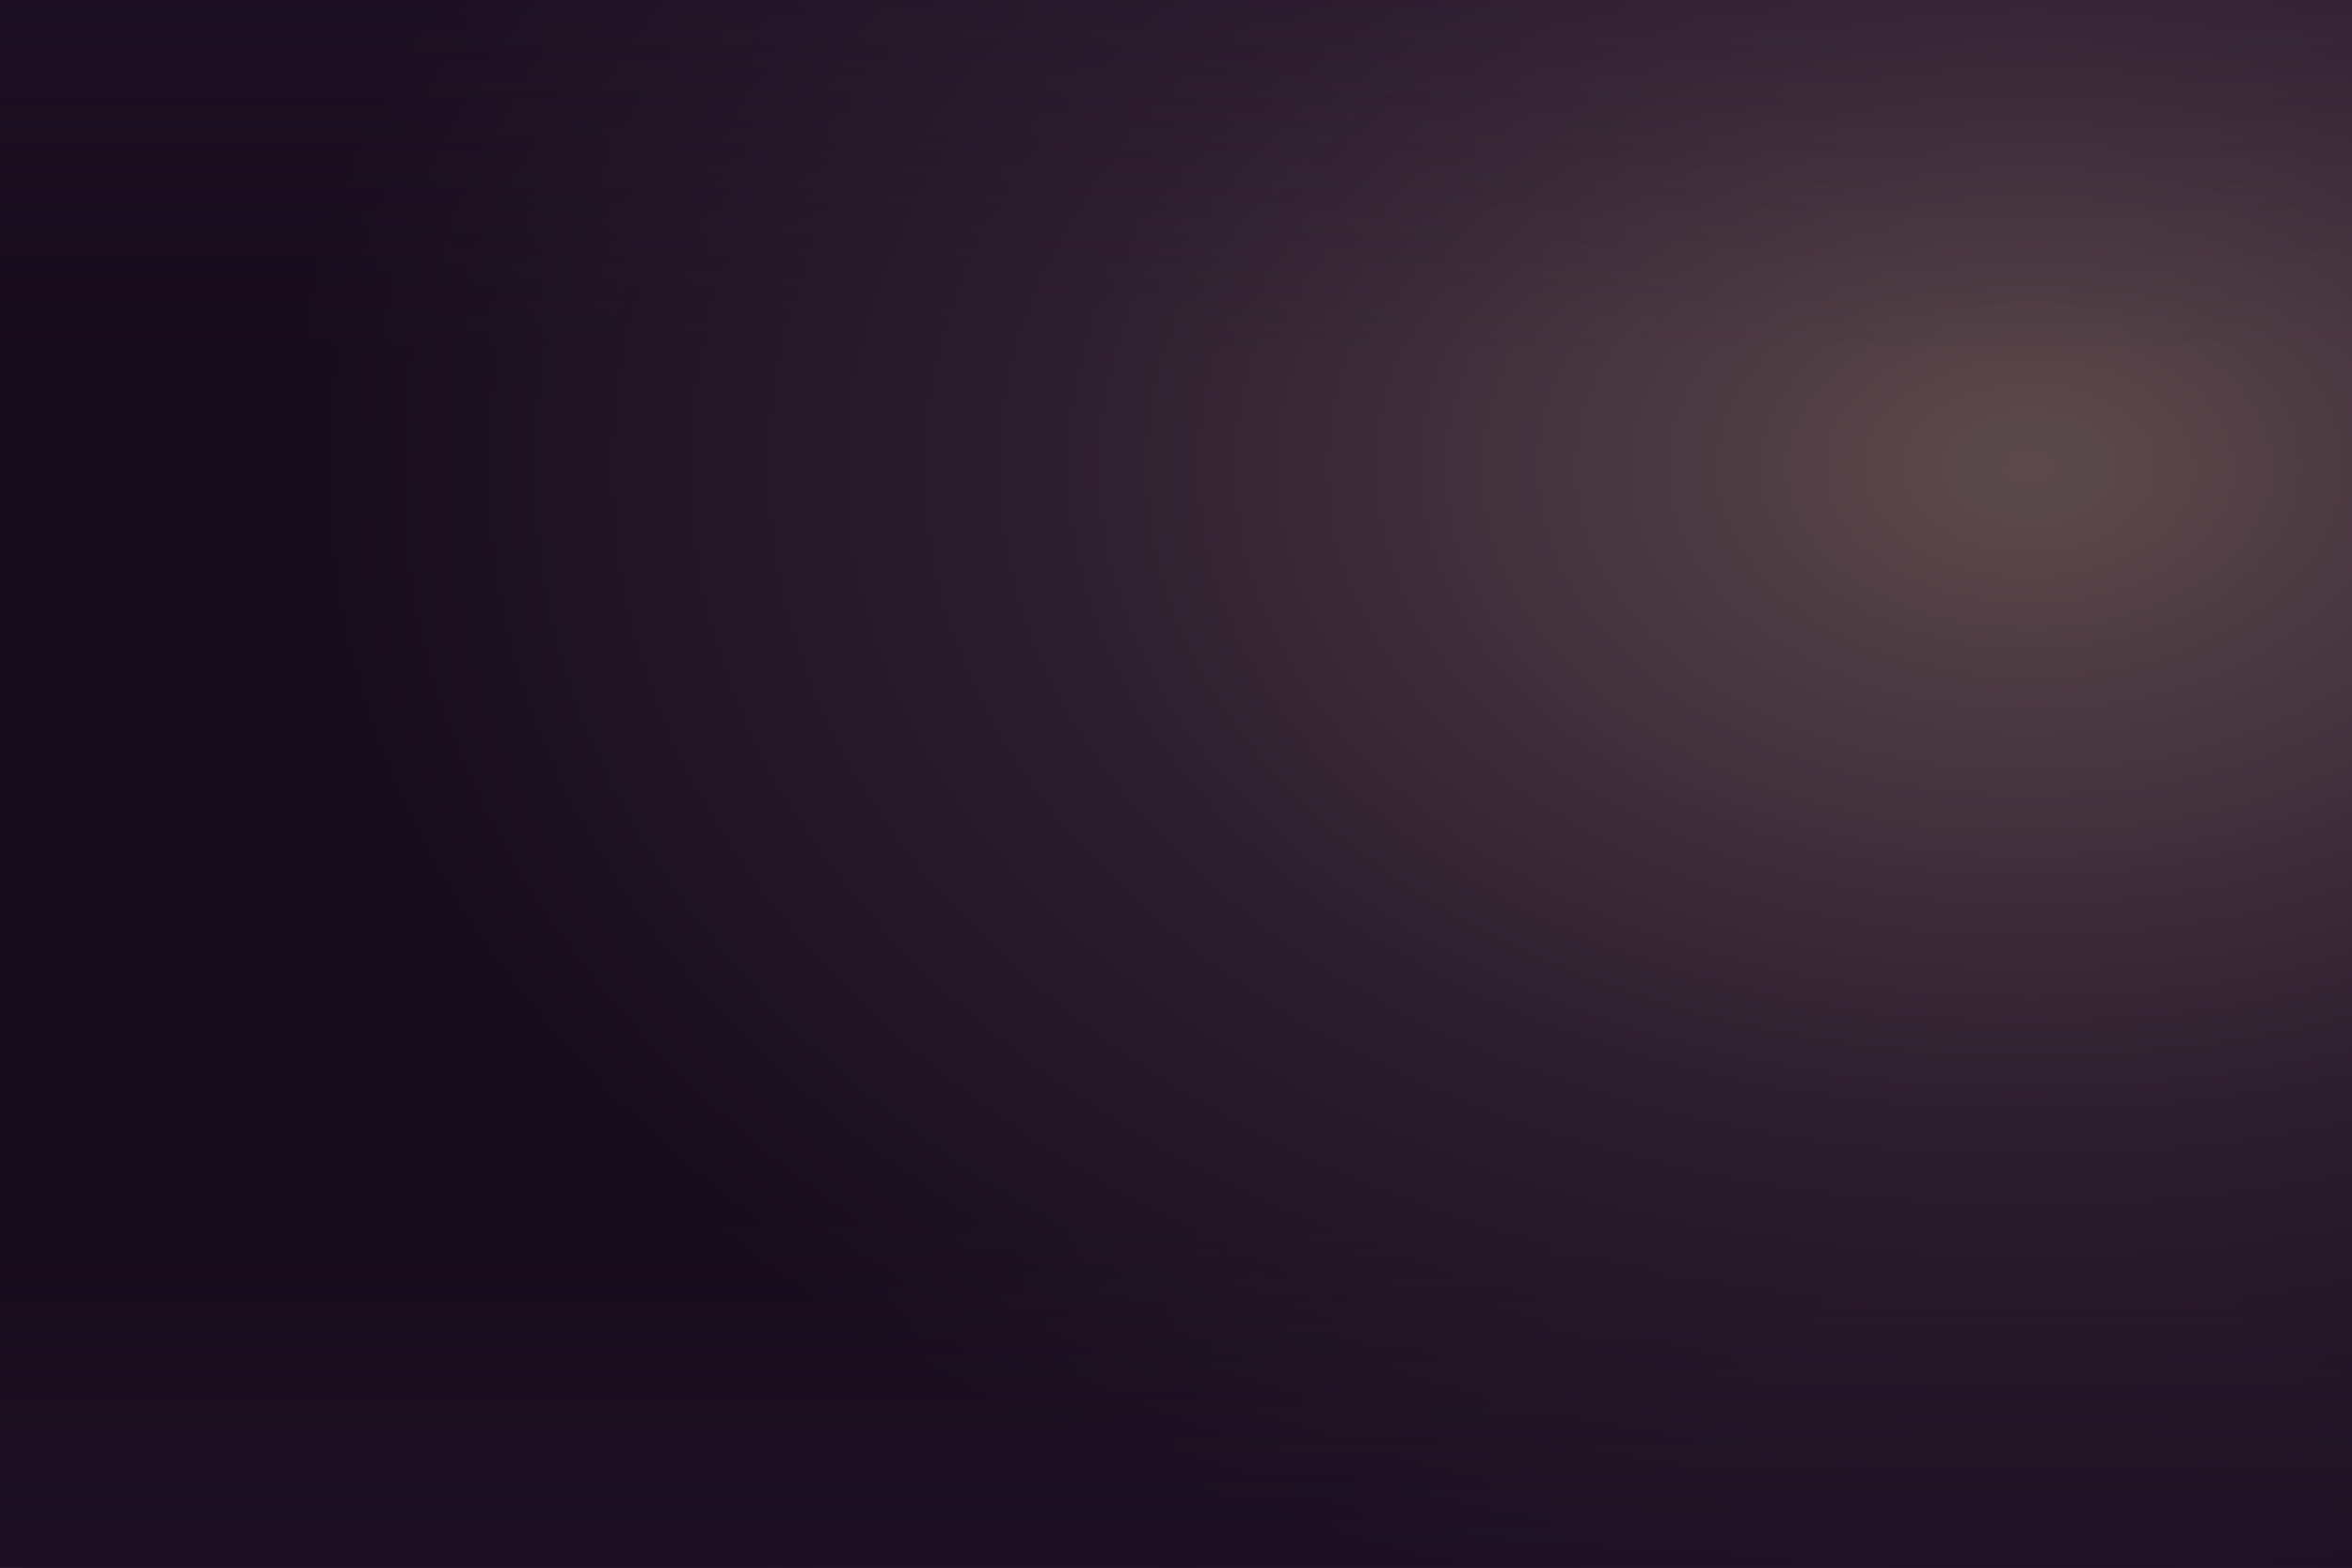
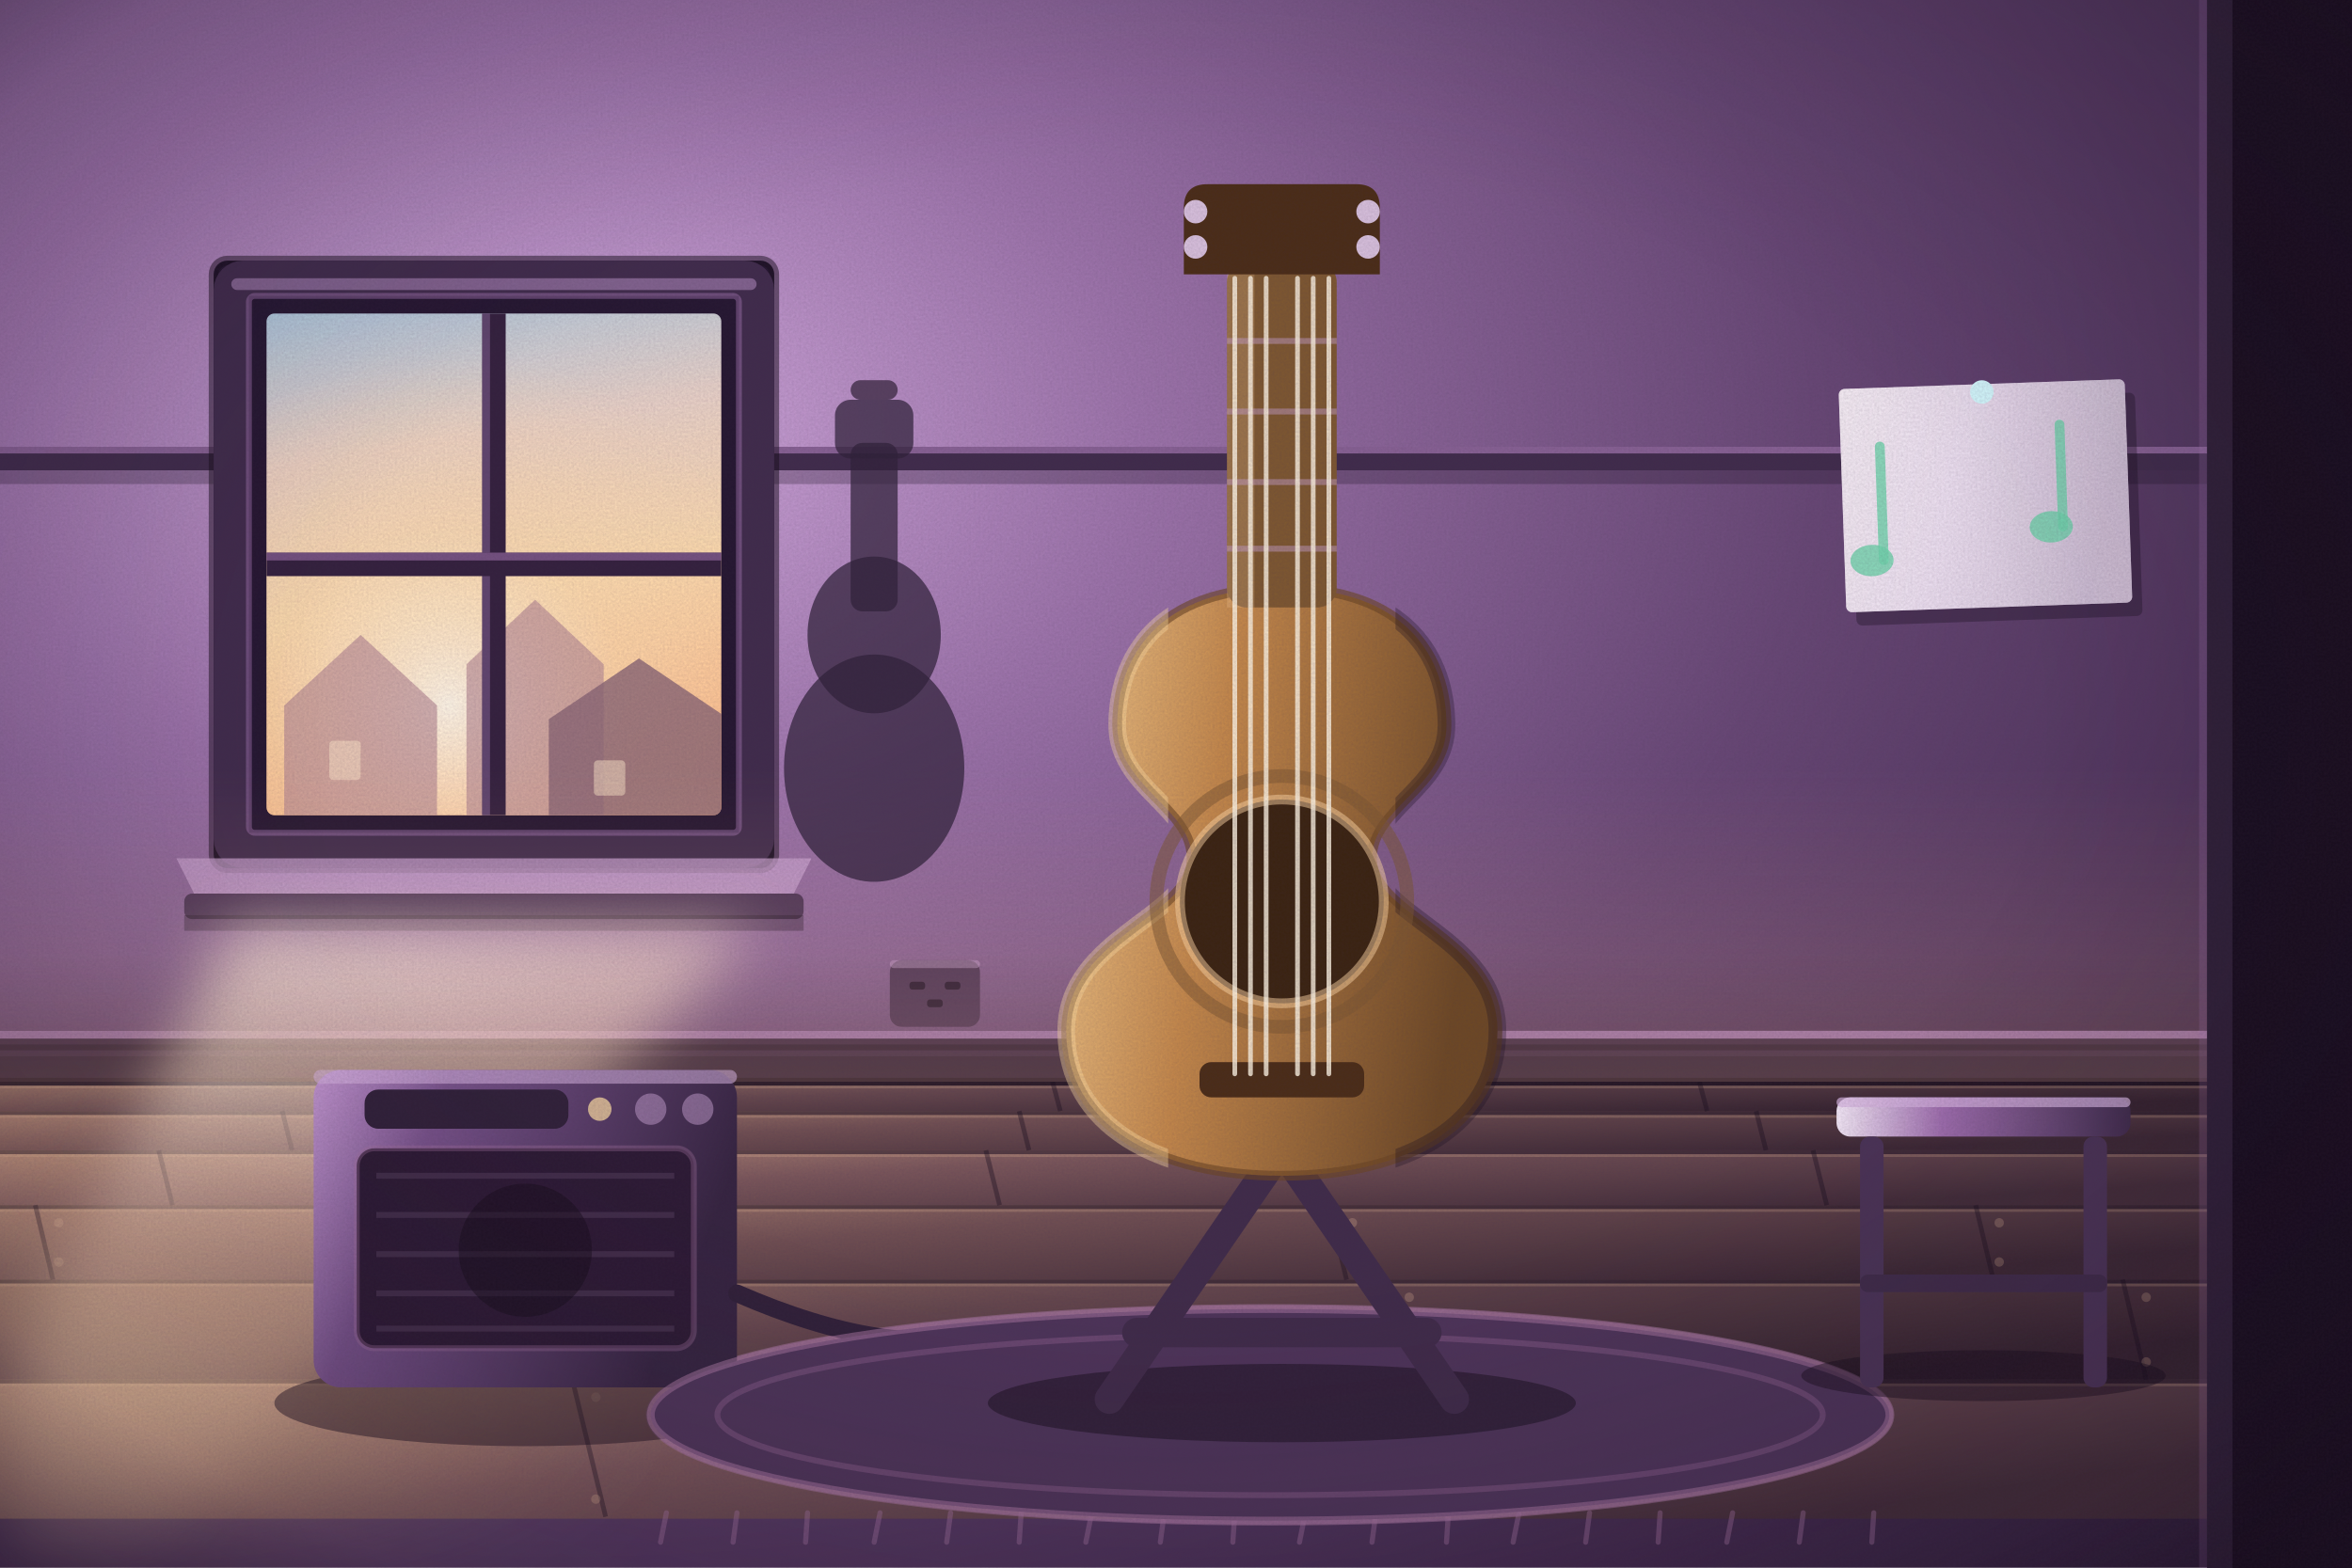
- <svg xmlns="http://www.w3.org/2000/svg" viewBox="0 0 1200 800" role="img" aria-label="A drawing of a classical guitar on a stand, close, against an acoustic panelled wall">
+ <svg xmlns="http://www.w3.org/2000/svg" viewBox="0 0 1200 800" role="img" aria-label="A drawing of an acoustic guitar on a stand in a practice corner, an amp on the floor and late afternoon light through the window">
  <defs>
-     <filter id="far" x="-16%" y="-16%" width="132%" height="132%" color-interpolation-filters="sRGB">
-       <feGaussianBlur stdDeviation="13" />
+     <radialGradient id="room" cx="0.24" cy="0.28" r="1.02">
+       <stop offset="0" stop-color="#d6aee2" />
+       <stop offset="0.24" stop-color="#9d74ab" />
+       <stop offset="0.52" stop-color="#674775" />
+       <stop offset="0.8" stop-color="#432b4f" />
+       <stop offset="1" stop-color="#2a1a34" />
+     </radialGradient>
+     <linearGradient id="wallFoot" x1="0" y1="0" x2="0" y2="1">
+       <stop offset="0" stop-color="#140a19" stop-opacity="0" />
+       <stop offset="1" stop-color="#140a19" stop-opacity="0.24" />
+     </linearGradient>
+     <linearGradient id="bdA" x1="0" y1="0" x2="1" y2="0.4">
+       <stop offset="0" stop-color="#b98d78" />
+       <stop offset="0.45" stop-color="#704f52" />
+       <stop offset="1" stop-color="#3b2733" />
+     </linearGradient>
+     <linearGradient id="bdB" x1="0" y1="0" x2="1" y2="0.4">
+       <stop offset="0" stop-color="#a87f6d" />
+       <stop offset="0.45" stop-color="#65474d" />
+       <stop offset="1" stop-color="#34222e" />
+     </linearGradient>
+     <linearGradient id="bdC" x1="0" y1="0" x2="1" y2="0.4">
+       <stop offset="0" stop-color="#c79a80" />
+       <stop offset="0.45" stop-color="#7a565a" />
+       <stop offset="1" stop-color="#422c38" />
+     </linearGradient>
+     <linearGradient id="sky" x1="0" y1="0" x2="0.15" y2="1">
+       <stop offset="0" stop-color="#a9c6de" />
+       <stop offset="0.3" stop-color="#e8cfc6" />
+       <stop offset="0.62" stop-color="#ffd9a8" />
+       <stop offset="1" stop-color="#ffb07a" />
+     </linearGradient>
+     <radialGradient id="sun" cx="0.5" cy="0.5" r="0.5">
+       <stop offset="0" stop-color="#fff9ec" stop-opacity="0.95" />
+       <stop offset="0.5" stop-color="#ffd9a8" stop-opacity="0.5" />
+       <stop offset="1" stop-color="#ffd9a8" stop-opacity="0" />
+     </radialGradient>
+     <linearGradient id="beam" x1="0.35" y1="0" x2="0.6" y2="1">
+       <stop offset="0" stop-color="#fff5e6" stop-opacity="0.8" />
+       <stop offset="0.5" stop-color="#ffd6bf" stop-opacity="0.3" />
+       <stop offset="1" stop-color="#ffd6bf" stop-opacity="0" />
+     </linearGradient>
+     <radialGradient id="spill" cx="0.5" cy="0.5" r="0.5">
+       <stop offset="0" stop-color="#ffdcae" stop-opacity="0.62" />
+       <stop offset="0.6" stop-color="#ffcfa0" stop-opacity="0.22" />
+       <stop offset="1" stop-color="#ffcfa0" stop-opacity="0" />
+     </radialGradient>
+     <linearGradient id="bounce" x1="0" y1="1" x2="0" y2="0">
+       <stop offset="0" stop-color="#ffbe8e" stop-opacity="0.2" />
+       <stop offset="1" stop-color="#ffbe8e" stop-opacity="0" />
+     </linearGradient>
+     <linearGradient id="lit" x1="0" y1="0" x2="1" y2="0.3">
+       <stop offset="0" stop-color="#c79ad6" />
+       <stop offset="0.3" stop-color="#77528a" />
+       <stop offset="1" stop-color="#34233f" />
+     </linearGradient>
+     <linearGradient id="litTop" x1="0" y1="0" x2="1" y2="0">
+       <stop offset="0" stop-color="#f7ecfa" />
+       <stop offset="0.36" stop-color="#a06fb0" />
+       <stop offset="1" stop-color="#3f2b4c" />
+     </linearGradient>
+     <linearGradient id="wood" x1="0" y1="0" x2="1" y2="0.2">
+       <stop offset="0" stop-color="#f2c98c" />
+       <stop offset="0.4" stop-color="#c4884a" />
+       <stop offset="1" stop-color="#6d4824" />
+     </linearGradient>
+     <linearGradient id="pale" x1="0" y1="0" x2="1" y2="0.2">
+       <stop offset="0" stop-color="#fffdf7" />
+       <stop offset="0.45" stop-color="#eee2f2" />
+       <stop offset="1" stop-color="#ab99b4" />
+     </linearGradient>
+     <radialGradient id="corner" cx="0.5" cy="0.46" r="0.78">
+       <stop offset="0.46" stop-color="#140a19" stop-opacity="0" />
+       <stop offset="0.8" stop-color="#140a19" stop-opacity="0.18" />
+       <stop offset="1" stop-color="#140a19" stop-opacity="0.56" />
+     </radialGradient>
+     <filter id="soft" x="-25%" y="-25%" width="150%" height="150%">
+       <feGaussianBlur stdDeviation="15" />
    </filter>
-     <filter id="near" x="-16%" y="-16%" width="132%" height="132%" color-interpolation-filters="sRGB">
-       <feGaussianBlur stdDeviation="3.4" />
+     <filter id="soft2" x="-30%" y="-30%" width="160%" height="160%">
+       <feGaussianBlur stdDeviation="34" />
    </filter>
-     <filter id="soft" x="-20%" y="-20%" width="140%" height="140%" color-interpolation-filters="sRGB">
-       <feGaussianBlur stdDeviation="9" />
+     <filter id="grain" x="0" y="0" width="100%" height="100%">
+       <feTurbulence type="fractalNoise" baseFrequency="0.82" numOctaves="3" seed="11" result="n" />
+       <feColorMatrix in="n" type="matrix" result="g" values="0 0 0 0 0.06  0 0 0 0 0.03  0 0 0 0 0.08  0.5 0.3 0.2 0 -0.2" />
    </filter>
-     <linearGradient id="wall" x1="0" y1="0" x2="0.2" y2="1">
-       <stop offset="0" stop-color="#3b2746" />
-       <stop offset="0.6" stop-color="#2f1e39" />
-       <stop offset="1" stop-color="#2b1933" />
-     </linearGradient>
-     <linearGradient id="ground" x1="0" y1="0" x2="0" y2="1">
-       <stop offset="0" stop-color="#2a1830" />
-       <stop offset="1" stop-color="#2b1933" />
-     </linearGradient>
-     <linearGradient id="glass" x1="0" y1="0" x2="0.25" y2="1">
-       <stop offset="0" stop-color="#d5fbff" stop-opacity="0.5" />
-       <stop offset="1" stop-color="#ff98ae" stop-opacity="0.16" />
-     </linearGradient>
-     <linearGradient id="shaft" x1="0.9" y1="0" x2="0.4" y2="1">
-       <stop offset="0" stop-color="#ffe9cf" stop-opacity="0.2" />
-       <stop offset="0.55" stop-color="#ffdcc0" stop-opacity="0.05" />
-       <stop offset="1" stop-color="#ffdcc0" stop-opacity="0" />
-     </linearGradient>
-     <radialGradient id="bloom" cx="0.5" cy="0.5" r="0.5">
-       <stop offset="0" stop-color="#fff0dc" stop-opacity="0.26" />
-       <stop offset="0.55" stop-color="#ffd6bf" stop-opacity="0.09" />
-       <stop offset="1" stop-color="#ffd6bf" stop-opacity="0" />
-     </radialGradient>
-     <radialGradient id="warm" cx="0.86" cy="0.3" r="0.74">
-       <stop offset="0" stop-color="#ffdcb8" stop-opacity="0.3" />
-       <stop offset="0.55" stop-color="#ffc8d4" stop-opacity="0.1" />
-       <stop offset="1" stop-color="#ffc8d4" stop-opacity="0" />
-     </radialGradient>
-     <radialGradient id="focusglow" cx="0.5" cy="0.5" r="0.5">
-       <stop offset="0" stop-color="#ffd9c4" stop-opacity="0.5" />
-       <stop offset="1" stop-color="#ffd9c4" stop-opacity="0" />
-     </radialGradient>
-     <linearGradient id="settletop" x1="0" y1="0" x2="0" y2="1">
-       <stop offset="0" stop-color="#2b1933" stop-opacity="0.3" />
-       <stop offset="1" stop-color="#2b1933" stop-opacity="0" />
-     </linearGradient>
-     <linearGradient id="settlebottom" x1="0" y1="0" x2="0" y2="1">
-       <stop offset="0" stop-color="#2b1933" stop-opacity="0" />
-       <stop offset="1" stop-color="#2b1933" stop-opacity="0.34" />
-     </linearGradient>
+     <clipPath id="gtrLit">
+       <rect x="556" y="0" width="128" height="800" />
+     </clipPath>
+     <clipPath id="gtrDark">
+       <rect x="800" y="0" width="120" height="800" />
+     </clipPath>
  </defs>
  <style>
-     /* The same clock the three big rooms run, so a slice and a band read as
-        one building. */
-     .night { animation: night 9s ease-in-out infinite alternate; }
-     .warm { animation: warm 9s ease-in-out infinite alternate; }
-     .sun { animation: sun 9s ease-in-out infinite alternate; }
-     .beam { filter: blur(15px); animation: sun 9s ease-in-out infinite alternate, drift 31s ease-in-out infinite alternate; }
-     .bloom { filter: blur(11px); }
-     /* One object comes into focus, on the 6s beat the front desk bell set. */
-     .subject { filter: blur(3.4px); animation: subjectfocus 6s ease-in-out infinite; }
-     .subject-body { transform-box: fill-box; transform-origin: 50% 100%; animation: breathe 6s ease-in-out infinite; }
-     .subject-glow { transform-box: fill-box; transform-origin: center; opacity: 0; animation: subjectglow 6s ease-in-out infinite; }
-     @keyframes night { from { opacity: 0.5; } to { opacity: 0.04; } }
-     @keyframes warm { from { opacity: 0; } to { opacity: 0.7; } }
-     @keyframes sun { from { opacity: 0.14; } to { opacity: 0.74; } }
-     @keyframes drift { from { transform: translateX(-16px); } to { transform: translateX(20px); } }
-     @keyframes subjectfocus {
-       0%, 44% { filter: blur(3.4px); } 56%, 76% { filter: blur(0px); } 92%, 100% { filter: blur(3.4px); }
-     }
-     @keyframes subjectglow {
-       0%, 46% { opacity: 0; transform: scale(0.76); } 58% { opacity: 1; transform: scale(1.1); }
-       84%, 100% { opacity: 0; transform: scale(0.76); }
-     }
-     @keyframes lift {
-       0%, 48% { transform: translateY(0) scale(1); } 60% { transform: translateY(-10px) scale(1.02); }
-       76% { transform: translateY(-4px) scale(1.008); } 90%, 100% { transform: translateY(0) scale(1); }
-     }
-     @keyframes sway {
-       0%, 48% { transform: rotate(0deg); } 60% { transform: rotate(-2.2deg); }
-       74% { transform: rotate(1.4deg); } 88%, 100% { transform: rotate(0deg); }
-     }
-     @keyframes crash {
-       0%, 46% { transform: translateY(0); } 56% { transform: translateY(16px); }
-       64% { transform: translateY(9px); } 72% { transform: translateY(14px); }
-       86%, 100% { transform: translateY(0); }
-     }
-     @keyframes breathe {
-       0%, 48% { transform: scale(1); } 60% { transform: scale(1.035); }
-       78% { transform: scale(1.012); } 92%, 100% { transform: scale(1); }
-     }
+     /* ------------------------------------------------------------------ *
+      * THE ROOM BREATHES. Owner, 25 September: ten times the animation.
+      * The rule every one of these obeys: position lives on an OUTER group,
+      * motion on an INNER one, because a CSS transform REPLACES the transform
+      * attribute rather than composing with it. Transform and opacity only,
+      * so the whole thing composites on the GPU and costs a town page nothing.
+      * ------------------------------------------------------------------ */
+ 
+     /* the light. A cloud crosses the sun once every half minute and the whole
+        room goes quiet with it, which is the single biggest thing in here. */
+     .cloud { animation: cloud 34s ease-in-out infinite; }
+     .glow { animation: glow 9s ease-in-out infinite alternate; }
+     .beamdrift { animation: beamdrift 29s ease-in-out infinite alternate; transform-box: fill-box; }
+     .shimmer { animation: shimmer 13s ease-in-out infinite alternate; }
+     .warmth { animation: warmth 34s ease-in-out infinite; }
+ 
+     /* dust. Twelve specks, each on its own clock, drifting as well as falling. */
+     .mote { transform-box: fill-box; opacity: 0; animation: mote 16s linear infinite; }
+     .mote-2 { animation-delay: -1.3s }  .mote-3 { animation-delay: -2.6s }
+     .mote-4 { animation-delay: -4s }    .mote-5 { animation-delay: -5.3s }
+     .mote-6 { animation-delay: -6.6s }  .mote-7 { animation-delay: -8s }
+     .mote-8 { animation-delay: -9.3s }  .mote-9 { animation-delay: -10.6s }
+     .mote-10 { animation-delay: -12s }  .mote-11 { animation-delay: -13.3s }
+     .mote-12 { animation-delay: -14.6s }
+     .drift { transform-box: fill-box; animation: drift 21s ease-in-out infinite alternate; }
+ 
+     /* green things, on two different clocks so they are not a chorus line */
+     .leaf { transform-box: fill-box; transform-origin: 50% 100%; animation: sway 7s ease-in-out infinite alternate; }
+     .leaf-2 { animation-delay: -2.4s } .leaf-3 { animation-delay: -4.8s }
+     .frond { transform-box: fill-box; transform-origin: 50% 100%; animation: draught 13s ease-in-out infinite alternate; }
+     .frond-2 { animation-delay: -2.1s; animation-duration: 15s }
+     .frond-3 { animation-delay: -4.2s; animation-duration: 17s }
+     .frond-4 { animation-delay: -6.3s; animation-duration: 14s }
+     .frond-5 { animation-delay: -8.4s; animation-duration: 16s }
+     .frond-6 { animation-delay: -10.5s; animation-duration: 18s }
+ 
+     /* notes, on a curve now rather than straight up, and on a 12s phrase */
+     .note { transform-box: fill-box; transform-origin: 50% 100%; opacity: 0; animation: note 12s ease-out infinite; }
+     .note-2 { animation-delay: 1.2s }  .note-3 { animation-delay: 2.6s }
+     .note-4 { animation-delay: 4.1s }  .note-5 { animation-delay: 5.4s }
+     .note-6 { animation-delay: 6.8s }  .note-7 { animation-delay: 8.2s }
+     .note-8 { animation-delay: 9.6s }
+ 
+     /* strings: the string itself wobbles, and a ghost behind it widens on the
+        attack, which is how a vibrating string reads without motion blur */
+     .string { transform-box: fill-box; transform-origin: 50% 50%; animation: strum 6s ease-out infinite; }
+     .string-2 { animation-delay: 0.06s } .string-3 { animation-delay: 0.12s }
+     .string-4 { animation-delay: 0.18s } .string-5 { animation-delay: 0.24s }
+     .string-6 { animation-delay: 0.3s }
+     .ghost { opacity: 0; animation: ghost 6s ease-out infinite; }
+     .ghost-2 { animation-delay: 0.06s } .ghost-3 { animation-delay: 0.12s }
+     .ghost-4 { animation-delay: 0.18s } .ghost-5 { animation-delay: 0.24s }
+     .ghost-6 { animation-delay: 0.3s }
+     .body { transform-box: fill-box; transform-origin: 50% 50%; animation: resonate 6s ease-out infinite; }
+ 
+     /* steam off a mug, bunting in a draught, birds a long way off */
+     .steam { animation: steam 5s ease-in-out infinite; transform-box: fill-box; transform-origin: 50% 100%; }
+     .steam-2 { animation-delay: 1.7s } .steam-3 { animation-delay: 3.3s }
+     .bunt { transform-box: fill-box; transform-origin: 50% 0%; animation: flutter 4s ease-in-out infinite alternate; }
+     .bunt-2 { animation-delay: -0.35s } .bunt-3 { animation-delay: -0.7s }
+     .bunt-4 { animation-delay: -1.05s } .bunt-5 { animation-delay: -1.4s }
+     .bunt-6 { animation-delay: -1.75s } .bunt-7 { animation-delay: -2.1s }
+     .bunt-8 { animation-delay: -2.45s } .bunt-9 { animation-delay: -2.8s }
+     .bunt-10 { animation-delay: -3.15s }
+     .bird { transform-box: fill-box; opacity: 0; animation: fly 23s ease-in-out infinite; }
+     .bird-2 { animation-delay: 2.6s } .bird-3 { animation-delay: 11s }
+ 
+     /* a clock that actually keeps time, one step a second */
+     .tick { transform-box: fill-box; transform-origin: 50% 100%; animation: tick 60s steps(60, end) infinite; }
+     /* paper lifting in the draught, a curtain edge, a page corner */
+     .page { transform-box: fill-box; transform-origin: 0% 100%; animation: lift 8s ease-in-out infinite alternate; }
+     /* a ring of sound leaving whatever is making it */
+     .ring { transform-box: fill-box; transform-origin: 50% 50%; opacity: 0; animation: ring 6s ease-out infinite; }
+     .ring-2 { animation-delay: 2s } .ring-3 { animation-delay: 4s }
+     /* a cymbal rocks on its stand long after it was hit; a drum head gives
+        under the stick and comes back */
+     .swing { transform-box: fill-box; transform-origin: 50% 40%; animation: swing 6s ease-out infinite; }
+     .swing-2 { animation-delay: 0.22s }
+     .head { transform-box: fill-box; transform-origin: 50% 50%; animation: head 6s ease-out infinite; }
+     .head-2 { animation-delay: 0.3s } .head-3 { animation-delay: 1.5s }
+     /* the keyboard plays a phrase rather than twitching at random */
+     .key { transform-box: fill-box; transform-origin: 50% 0%; animation: keypress 12s ease-in-out infinite; }
+ 
+     @keyframes cloud {
+       0%, 34% { opacity: 1; }
+       46%, 58% { opacity: 0.38; }
+       72%, 100% { opacity: 1; }
+     }
+     @keyframes warmth {
+       0%, 34% { opacity: 0; }
+       46%, 58% { opacity: 0.22; }
+       72%, 100% { opacity: 0; }
+     }
+     @keyframes glow { from { opacity: 0.7; } to { opacity: 1; } }
+     @keyframes shimmer { from { opacity: 0.5; transform: scale(0.94); } to { opacity: 1; transform: scale(1.06); } }
+     @keyframes beamdrift { from { transform: translateX(-18px) skewX(-0.7deg); }
+                             to { transform: translateX(20px) skewX(0.8deg); } }
+     @keyframes note {
+       0% { opacity: 0; transform: translate(0,0) scale(0.6) rotate(0deg); }
+       6% { opacity: 0.95; }
+       40% { transform: translate(-44px,-120px) scale(1.05) rotate(-9deg); }
+       70% { opacity: 0.6; }
+       100% { opacity: 0; transform: translate(130px,-300px) scale(1.3) rotate(16deg); }
+     }
+     @keyframes mote {
+       0% { opacity: 0; transform: translate(0,0); }
+       12% { opacity: 0.6; }
+       50% { transform: translate(-26px, 120px); }
+       88% { opacity: 0.34; }
+       100% { opacity: 0; transform: translate(52px, 260px); }
+     }
+     @keyframes drift { from { transform: translate(-9px, 4px); } to { transform: translate(11px, -5px); } }
+     @keyframes sway { from { transform: rotate(-3deg) scaleY(0.99); } to { transform: rotate(3.2deg) scaleY(1.01); } }
+     @keyframes draught { from { transform: rotate(-2.6deg) translateY(2px); }
+                           to { transform: rotate(2.8deg) translateY(-3px); } }
+     @keyframes flutter { from { transform: rotate(-6deg); } to { transform: rotate(6.5deg); } }
+     @keyframes fly {
+       0%, 3% { opacity: 0; transform: translate(0,0); }
+       7% { opacity: 0.6; } 26% { opacity: 0.6; }
+       34%, 100% { opacity: 0; transform: translate(96px,-34px); }
+     }
+     @keyframes tick { from { transform: rotate(0deg); } to { transform: rotate(360deg); } }
+     @keyframes strum {
+       0%, 7% { transform: translateX(0); }
+       0.8% { transform: translateX(-3.2px); } 1.8% { transform: translateX(2.6px); }
+       2.8% { transform: translateX(-1.8px); } 4% { transform: translateX(1.1px); }
+       5.4% { transform: translateX(-0.5px); }
+       100% { transform: translateX(0); }
+     }
+     @keyframes ghost {
+       0% { opacity: 0; }
+       1% { opacity: 0.42; }
+       5% { opacity: 0.22; }
+       12%, 100% { opacity: 0; }
+     }
+     @keyframes resonate {
+       0%, 8% { transform: scale(1); }
+       1.5% { transform: scale(1.012); }
+       3.5% { transform: scale(0.995); }
+       6% { transform: scale(1.004); }
+       100% { transform: scale(1); }
+     }
+     @keyframes steam {
+       0% { opacity: 0; transform: translateY(0) scale(0.6) skewX(0deg); }
+       30% { opacity: 0.55; }
+       60% { transform: translateY(-22px) scale(1.05) skewX(7deg); }
+       100% { opacity: 0; transform: translateY(-44px) scale(1.5) skewX(-5deg); }
+     }
+     @keyframes lift { from { transform: skewX(0deg) translateY(0); }
+                        to { transform: skewX(-6deg) translateY(-3px); } }
+     @keyframes swing {
+       0%, 9% { transform: rotate(0deg); }
+       1% { transform: rotate(-3.4deg) translateY(-2px); }
+       3% { transform: rotate(2.4deg); }
+       5% { transform: rotate(-1.4deg); }
+       7% { transform: rotate(0.7deg); }
+       100% { transform: rotate(0deg); }
+     }
+     @keyframes head {
+       0%, 7% { transform: scale(1); }
+       1% { transform: scale(0.985); }
+       3% { transform: scale(1.008); }
+       5% { transform: scale(0.997); }
+       100% { transform: scale(1); }
+     }
+     @keyframes keypress {
+       0%, 4%, 100% { transform: translateY(0); }
+       1.6% { transform: translateY(4px); }
+     }
+     @keyframes ring {
+       0% { opacity: 0.5; transform: scale(0.25); }
+       70% { opacity: 0.12; }
+       100% { opacity: 0; transform: scale(2.6); }
+     }
+ 
    /* An image cannot be told by the page that embeds it, so the guard lives
-        in here, and every scene settles lit rather than dark. */
+        in here. Every scene settles lit, still, and with nothing missing. */
    @media (prefers-reduced-motion: reduce) {
-       .night, .warm, .sun, .beam, .subject, .subject-body, .subject-glow { animation: none; }
-       .night { opacity: 0.08; } .warm { opacity: 0.6; } .sun { opacity: 0.66; }
-       .subject-glow { opacity: 0; }
+       .cloud, .glow, .beamdrift, .shimmer, .warmth, .mote, .drift, .leaf, .frond,
+       .note, .string, .ghost, .body, .steam, .bunt, .bird, .tick, .page, .ring,
+       .swing, .head, .key {
+         animation: none;
+       }
+       .glow { opacity: 0.94; } .shimmer { opacity: 0.8; } .cloud { opacity: 1; }
+       .note, .mote, .steam, .bird, .ring, .ghost, .warmth { opacity: 0; }
    }
  </style>
-   <rect width="1200" height="800" fill="url(#wall)" />
-   <rect y="700" width="1200" height="100" fill="url(#ground)" />
-   <g filter="url(#far)">
-     <rect width="1200" height="800" fill="url(#wall)" />
-     <rect y="700" width="1200" height="100" fill="url(#ground)" />
-     <g fill="#241429" fill-opacity="0.5" stroke="#664c70" stroke-opacity="0.42" stroke-width="6">
-       <rect x="60" y="80" width="230" height="560" rx="10" />
-       <rect x="330" y="120" width="230" height="520" rx="10" />
-       <rect x="880" y="100" width="230" height="540" rx="10" />
-     </g>
-     <path d="M0 700H1200" stroke="#664c70" stroke-opacity="0.38" stroke-width="5" />
-   </g>
-   <ellipse class="sun bloom" cx="1080" cy="300" rx="380" ry="420" fill="url(#bloom)" />
-   <g filter="url(#near)">
-     <ellipse cx="600" cy="770" rx="400" ry="30" fill="#160c1b" fill-opacity="0.46" />
-     <path d="M540 762 L600 560 L660 762" fill="none" stroke="#3a2744" stroke-width="22" stroke-linecap="round" />
-     <path d="M470 766 H730" stroke="#3a2744" stroke-width="20" stroke-linecap="round" />
-   </g>
-   <g class="subject">
-     <ellipse class="subject-glow" cx="600" cy="420" rx="380" ry="330" fill="url(#focusglow)" />
-     <g class="subject-body">
-       <path d="M600 90 v230" stroke="#5d3f2c" stroke-width="54" stroke-linecap="round" />
-       <rect x="558" y="40" width="84" height="90" rx="14" fill="#4a3123" />
-       <g fill="#d8c1dd" fill-opacity="0.6">
-         <circle cx="548" cy="66" r="11" />
-         <circle cx="548" cy="104" r="11" />
-         <circle cx="652" cy="66" r="11" />
-         <circle cx="652" cy="104" r="11" />
-       </g>
-       <path d="M600 300a168 150 0 0 1 168 150 168 150 0 0 1-168 150 168 150 0 0 1-168-150 168 150 0 0 1 168-150z" fill="#b07f46" />
-       <path d="M600 262a128 118 0 0 1 128 118 128 118 0 0 1-128 118 128 118 0 0 1-128-118 128 118 0 0 1 128-118z" fill="#c8964f" />
-       <circle cx="600" cy="392" r="66" fill="#2b1933" fill-opacity="0.85" />
-       <circle cx="600" cy="392" r="78" fill="none" stroke="#8a6096" stroke-opacity="0.5" stroke-width="5" />
-       <rect x="546" y="520" width="108" height="30" rx="7" fill="#3a2418" />
-       <g stroke="#f4eaf6" stroke-opacity="0.66" stroke-width="3.4">
-         <path d="M570 120 L562 534M584 118 L578 534M594 116 L592 534M606 116 L608 534M616 118 L622 534M630 120 L638 534" />
-       </g>
-     </g>
-   </g>
-   <rect class="night" width="1200" height="800" fill="#170c1c" />
-   <rect class="warm" width="1200" height="800" fill="url(#warm)" />
-   <rect width="1200" height="180" fill="url(#settletop)" />
-   <rect y="620" width="1200" height="180" fill="url(#settlebottom)" />
+   <rect width="1200" height="800" fill="url(#room)" />
+   <g>
+     <rect y="228" width="1200" height="12" fill="#3f2b4b" />
+     <rect y="228" width="1200" height="3.4" fill="#a97ab6" fill-opacity="0.68" />
+     <rect y="240" width="1200" height="7" fill="#160c1b" fill-opacity="0.26" />
+   </g>
+   <g>
+     <rect y="552" width="1200" height="16" fill="url(#bdB)" />
+     <rect y="552" width="1200" height="2" fill="#160c1b" fill-opacity="0.45" />
+     <rect y="554" width="1200" height="1.4" fill="#ffd2a8" fill-opacity="0.2" />
+     <rect y="567" width="1200" height="21" fill="url(#bdA)" />
+     <rect y="567" width="1200" height="2" fill="#160c1b" fill-opacity="0.45" />
+     <rect y="569" width="1200" height="1.4" fill="#ffd2a8" fill-opacity="0.2" />
+     <rect y="587" width="1200" height="29" fill="url(#bdC)" />
+     <rect y="587" width="1200" height="2" fill="#160c1b" fill-opacity="0.45" />
+     <rect y="589" width="1200" height="1.4" fill="#ffd2a8" fill-opacity="0.2" />
+     <rect y="615" width="1200" height="39" fill="url(#bdA)" />
+     <rect y="615" width="1200" height="2" fill="#160c1b" fill-opacity="0.45" />
+     <rect y="617" width="1200" height="1.4" fill="#ffd2a8" fill-opacity="0.2" />
+     <rect y="653" width="1200" height="52" fill="url(#bdB)" />
+     <rect y="653" width="1200" height="2" fill="#160c1b" fill-opacity="0.45" />
+     <rect y="655" width="1200" height="1.4" fill="#ffd2a8" fill-opacity="0.2" />
+     <rect y="704" width="1200" height="71" fill="url(#bdC)" />
+     <rect y="704" width="1200" height="2" fill="#160c1b" fill-opacity="0.45" />
+     <rect y="706" width="1200" height="1.4" fill="#ffd2a8" fill-opacity="0.2" />
+     <g stroke="#160c1b" stroke-opacity="0.38" stroke-width="2.4">
+       <path d="M207 552 211 567" />
+       <path d="M537 552 541 567" />
+       <path d="M867 552 871 567" />
+       <path d="M1197 552 1201 567" />
+       <path d="M144 567 149 587" />
+       <path d="M520 567 525 587" />
+       <path d="M896 567 901 587" />
+       <path d="M1272 567 1277 587" />
+       <path d="M81 587 88 615" />
+       <path d="M503 587 510 615" />
+       <path d="M925 587 932 615" />
+       <path d="M18 615 27 653" />
+       <path d="M348 615 357 653" />
+       <path d="M678 615 687 653" />
+       <path d="M1008 615 1017 653" />
+       <path d="M-45 653 -33 704" />
+       <path d="M331 653 343 704" />
+       <path d="M707 653 719 704" />
+       <path d="M1083 653 1095 704" />
+       <path d="M292 704 309 774" />
+       <path d="M714 704 731 774" />
+       <path d="M1136 704 1153 774" />
+     </g>
+     <g fill="#ffd2a8" fill-opacity="0.22">
+       <circle cx="30" cy="624" r="2.4" />
+       <circle cx="30" cy="644" r="2.4" />
+       <circle cx="360" cy="624" r="2.4" />
+       <circle cx="360" cy="644" r="2.4" />
+       <circle cx="690" cy="624" r="2.4" />
+       <circle cx="690" cy="644" r="2.4" />
+       <circle cx="1020" cy="624" r="2.4" />
+       <circle cx="1020" cy="644" r="2.4" />
+       <circle cx="-33" cy="662" r="2.4" />
+       <circle cx="-33" cy="695" r="2.4" />
+       <circle cx="343" cy="662" r="2.4" />
+       <circle cx="343" cy="695" r="2.4" />
+       <circle cx="719" cy="662" r="2.4" />
+       <circle cx="719" cy="695" r="2.4" />
+       <circle cx="1095" cy="662" r="2.4" />
+       <circle cx="1095" cy="695" r="2.4" />
+       <circle cx="304" cy="713" r="2.4" />
+       <circle cx="304" cy="765" r="2.4" />
+       <circle cx="726" cy="713" r="2.4" />
+       <circle cx="726" cy="765" r="2.4" />
+       <circle cx="1148" cy="713" r="2.4" />
+       <circle cx="1148" cy="765" r="2.4" />
+     </g>
+   </g>
+   <g>
+     <rect y="488" width="1200" height="64" fill="url(#wallFoot)" />
+     <rect y="526" width="1200" height="26" fill="#3a2744" />
+     <rect y="526" width="1200" height="4" fill="#9a72a8" />
+     <rect y="533" width="1200" height="3" fill="#160c1b" fill-opacity="0.4" />
+     <rect y="539" width="1200" height="13" fill="#2e1f37" />
+     <rect y="550" width="1200" height="4" fill="#160c1b" fill-opacity="0.55" />
+   </g>
+   <g>
+     <rect x="109" y="133" width="286" height="310" rx="7" fill="#241630" />
+     <rect x="109" y="133" width="286" height="310" rx="7" fill="none" stroke="#160c1b" stroke-opacity="0.5" stroke-width="5" />
+     <clipPath id="gw">
+       <rect x="136" y="160" width="232" height="256" rx="4" />
+     </clipPath>
+     <g clip-path="url(#gw)">
+       <rect x="136" y="160" width="232" height="256" fill="url(#sky)" />
+       <circle class="shimmer" cx="229" cy="360" r="181" fill="url(#sun)" />
+       <g fill="#b0808c" fill-opacity="0.66">
+         <path d="M145 416 v-56 l39 -36 l39 36 V416 Z" />
+         <path d="M238 416 v-77 l35 -33 l35 33 V416 Z" />
+       </g>
+       <g fill="#7d5768" fill-opacity="0.8">
+         <path d="M280 416 v-49 l46 -31 l46 31 V416 Z" />
+       </g>
+       <g fill="#ffe9c8" fill-opacity="0.5">
+         <rect x="168" y="378" width="16" height="20" rx="2" />
+         <rect x="303" y="388" width="16" height="18" rx="2" />
+       </g>
+       <g stroke="#7d5768" stroke-opacity="0.66" stroke-width="2.6" fill="none" stroke-linecap="round">
+         <g transform="translate(182 211)">
+           <g class="bird">
+             <path d="M0 0 q5 -5 10 0 q5 -5 10 0" />
+           </g>
+         </g>
+         <g transform="translate(238 234)">
+           <g class="bird bird-2">
+             <path d="M0 0 q4 -4 8 0 q4 -4 8 0" />
+           </g>
+         </g>
+       </g>
+       <rect x="136" y="160" width="232" height="256" fill="#fff6e2" fill-opacity="0.1" />
+     </g>
+     <rect x="246.0" y="160" width="12" height="256" fill="#33203d" />
+     <rect x="246.0" y="160" width="4" height="256" fill="#8e6aa0" fill-opacity="0.5" />
+     <rect x="136" y="282.0" width="232" height="12" fill="#33203d" />
+     <rect x="136" y="282.0" width="232" height="4" fill="#a97ab6" fill-opacity="0.55" />
+     <rect x="118" y="142" width="268" height="292" rx="6" fill="none" stroke="#3f2b4b" stroke-width="18" />
+     <rect x="127" y="151" width="250" height="274" rx="3" fill="none" stroke="#a97ab6" stroke-opacity="0.44" stroke-width="3" />
+     <rect x="118" y="142" width="268" height="6" rx="3" fill="#c49ad2" fill-opacity="0.5" />
+     <path d="M90 438 h324 l-10 20 h-304 Z" fill="#c8a3d3" fill-opacity="0.72" />
+     <rect x="94" y="456" width="316" height="13" rx="4" fill="#4a3356" />
+     <rect x="94" y="467" width="316" height="8" fill="#160c1b" fill-opacity="0.34" />
+   </g>
+   <g transform="rotate(-2 1013.0 253.0)">
+     <rect x="945" y="203" width="146" height="114" rx="3" fill="#160c1b" fill-opacity="0.34" />
+     <rect x="940" y="196" width="146" height="114" rx="3" fill="#ece0f0" />
+     <rect x="940" y="196" width="146" height="114" rx="3" fill="url(#pale)" fill-opacity="0.45" />
+     <g stroke="#6fd3ab" stroke-width="5" stroke-linecap="round" stroke-opacity="0.8">
+       <path d="M960 284 V226M1052 270 V218" />
+     </g>
+     <g fill="#6fd3ab" fill-opacity="0.8">
+       <ellipse cx="954" cy="284" rx="11" ry="8" />
+       <ellipse cx="1046" cy="270" rx="11" ry="8" />
+     </g>
+     <circle cx="1013.0" cy="200" r="6" fill="#d5fbff" />
+   </g>
+   <g>
+     <rect x="454" y="490" width="46" height="34" rx="6" fill="#4a3356" />
+     <rect x="454" y="490" width="46" height="4" rx="2" fill="#c8a3d3" fill-opacity="0.44" />
+     <g fill="#241630">
+       <rect x="464" y="501" width="8" height="4" rx="1.5" />
+       <rect x="482" y="501" width="8" height="4" rx="1.5" />
+       <rect x="473" y="510" width="8" height="4" rx="1.5" />
+     </g>
+   </g>
+   <g class="cloud">
+     <g class="beamdrift" filter="url(#soft)">
+       <path class="glow" d="M118 474 L386 474 L56 810 L-47 810 Z" fill="url(#beam)" />
+     </g>
+     <ellipse class="glow" filter="url(#soft2)" cx="34" cy="702" rx="300" ry="112" fill="url(#spill)" />
+     <rect y="392" width="1200" height="160" fill="url(#bounce)" />
+   </g>
+   <rect class="warmth" width="1200" height="810" fill="#26203f" opacity="0" />
+   <g>
+     <ellipse cx="648" cy="722" rx="316" ry="54" fill="#4f3459" />
+     <ellipse cx="648" cy="722" rx="316" ry="54" fill="none" stroke="#a5749f" stroke-width="5" stroke-opacity="0.55" />
+     <ellipse cx="648" cy="722" rx="280" ry="40" fill="none" stroke="#a5749f" stroke-width="3" stroke-opacity="0.4" />
+     <ellipse cx="648" cy="722" rx="244" ry="27" fill="none" stroke="#a5749f" stroke-width="2.4" stroke-opacity="0.3" />
+     <g stroke="#a5749f" stroke-width="2.6" stroke-opacity="0.42" stroke-linecap="round">
+       <path d="M340 772 l-3 15" />
+       <path d="M376 772 l-2 15" />
+       <path d="M412 772 l-1 15" />
+       <path d="M449 772 l-3 15" />
+       <path d="M485 772 l-2 15" />
+       <path d="M521 772 l-1 15" />
+       <path d="M557 772 l-3 15" />
+       <path d="M594 772 l-2 15" />
+       <path d="M630 772 l-1 15" />
+       <path d="M666 772 l-3 15" />
+       <path d="M702 772 l-2 15" />
+       <path d="M739 772 l-1 15" />
+       <path d="M775 772 l-3 15" />
+       <path d="M811 772 l-2 15" />
+       <path d="M847 772 l-1 15" />
+       <path d="M884 772 l-3 15" />
+       <path d="M920 772 l-2 15" />
+       <path d="M956 772 l-1 15" />
+     </g>
+   </g>
+   <g>
+     <ellipse cx="268" cy="716" rx="128" ry="22" fill="#160c1b" fill-opacity="0.46" />
+     <rect x="160" y="546" width="216" height="162" rx="14" fill="url(#lit)" />
+     <rect x="160" y="546" width="216" height="7" rx="3.5" fill="#d8b6e2" fill-opacity="0.55" />
+     <rect x="182" y="586" width="172" height="102" rx="9" fill="#2b1933" />
+     <rect x="182" y="586" width="172" height="102" rx="9" fill="none" stroke="#a5749f" stroke-width="3" stroke-opacity="0.34" />
+     <g stroke="#57405f" stroke-width="3" stroke-opacity="0.5">
+       <path d="M192 600 h152M192 620 h152M192 640 h152M192 660 h152M192 678 h152" />
+     </g>
+     <circle cx="268" cy="638" r="34" fill="#160c1b" fill-opacity="0.5" />
+     <rect x="186" y="556" width="104" height="20" rx="7" fill="#2f2038" />
+     <g fill="#ffe0a3" fill-opacity="0.72">
+       <circle cx="306" cy="566" r="6" />
+     </g>
+     <g fill="#c8a3d3" fill-opacity="0.5">
+       <circle cx="332" cy="566" r="8" />
+       <circle cx="356" cy="566" r="8" />
+     </g>
+     <path d="M376 660 q78 34 128 20" stroke="#2f2038" stroke-width="9" fill="none" stroke-linecap="round" />
+   </g>
+   <g>
+     <ellipse cx="648" cy="722" rx="316" ry="54" fill="#4d3459" />
+     <ellipse cx="648" cy="722" rx="316" ry="54" fill="none" stroke="#a5749f" stroke-width="4" stroke-opacity="0.55" />
+     <ellipse cx="648" cy="722" rx="282" ry="41" fill="none" stroke="#8d5f8c" stroke-width="3" stroke-opacity="0.45" />
+   </g>
+   <g>
+     <ellipse cx="654" cy="716" rx="150" ry="20" fill="#160c1b" fill-opacity="0.5" />
+     <g stroke="#3f2b49" stroke-width="15" stroke-linecap="round" fill="none">
+       <path d="M566 714 L654 586M742 714 L654 586M580 680 H728" />
+     </g>
+     <g transform="translate(-88 74)">
+       <g class="body">
+         <path d="M742 226 C 806 226 826 262 826 296 C 826 328 788 338 788 364                C 788 394 852 404 852 452 C 852 500 806 526 742 526                C 678 526 632 500 632 452 C 632 404 696 394 696 364                C 696 338 658 328 658 296 C 658 262 678 226 742 226 Z" fill="url(#wood)" />
+         <path d="M742 226 C 806 226 826 262 826 296 C 826 328 788 338 788 364                C 788 394 852 404 852 452 C 852 500 806 526 742 526                C 678 526 632 500 632 452 C 632 404 696 394 696 364                C 696 338 658 328 658 296 C 658 262 678 226 742 226 Z" fill="none" stroke="#6b4522" stroke-width="5" stroke-opacity="0.6" />
+         <g clip-path="url(#gtrLit)">
+           <path d="M742 226 C 806 226 826 262 826 296 C 826 328 788 338 788 364                  C 788 394 852 404 852 452 C 852 500 806 526 742 526                  C 678 526 632 500 632 452 C 632 404 696 394 696 364                  C 696 338 658 328 658 296 C 658 262 678 226 742 226 Z" fill="none" stroke="#ffe0a3" stroke-width="9" stroke-opacity="0.4" />
+         </g>
+         <g clip-path="url(#gtrDark)">
+           <path d="M742 226 C 806 226 826 262 826 296 C 826 328 788 338 788 364                  C 788 394 852 404 852 452 C 852 500 806 526 742 526                  C 678 526 632 500 632 452 C 632 404 696 394 696 364                  C 696 338 658 328 658 296 C 658 262 678 226 742 226 Z" fill="none" stroke="#160c1b" stroke-width="9" stroke-opacity="0.3" />
+         </g>
+         <circle cx="742" cy="386" r="52" fill="#3a2310" />
+         <circle cx="742" cy="386" r="52" fill="none" stroke="#ffd9a4" stroke-width="5" stroke-opacity="0.5" />
+         <circle cx="742" cy="386" r="64" fill="none" stroke="#7d5730" stroke-width="7" stroke-opacity="0.5" />
+         <rect x="714" y="60" width="56" height="176" rx="10" fill="#7d5730" />
+         <rect x="714" y="60" width="14" height="176" fill="#ffd9a4" fill-opacity="0.22" />
+         <g stroke="#c8a3d3" stroke-width="3" stroke-opacity="0.45">
+           <path d="M714 100 h56M714 136 h56M714 172 h56M714 206 h56" />
+         </g>
+         <path d="M704 20 h76 q12 0 12 12 v34 h-100 v-34 q0 -12 12 -12 z" fill="#4a2c16" />
+         <g fill="#d8c1dd">
+           <circle cx="698" cy="34" r="6" />
+           <circle cx="698" cy="52" r="6" />
+           <circle cx="786" cy="34" r="6" />
+           <circle cx="786" cy="52" r="6" />
+         </g>
+         <rect x="700" y="468" width="84" height="18" rx="6" fill="#4a2c16" />
+         <g stroke="#fff6e4" stroke-width="2.4" stroke-opacity="0.8" stroke-linecap="round">
+           <path class="ghost" d="M718 68 V474" stroke-width="9" stroke-opacity="0.5" />
+           <path class="string" d="M718 68 V474" />
+           <path class="ghost ghost-2" d="M726 68 V474" stroke-width="9" stroke-opacity="0.5" />
+           <path class="string string-2" d="M726 68 V474" />
+           <path class="ghost ghost-3" d="M734 68 V474" stroke-width="9" stroke-opacity="0.5" />
+           <path class="string string-3" d="M734 68 V474" />
+           <path class="ghost ghost-4" d="M750 68 V474" stroke-width="9" stroke-opacity="0.5" />
+           <path class="string string-4" d="M750 68 V474" />
+           <path class="ghost ghost-5" d="M758 68 V474" stroke-width="9" stroke-opacity="0.5" />
+           <path class="string string-5" d="M758 68 V474" />
+           <path class="ghost ghost-6" d="M766 68 V474" stroke-width="9" stroke-opacity="0.5" />
+           <path class="string string-6" d="M766 68 V474" />
+         </g>
+       </g>
+     </g>
+   </g>
+   <g>
+     <ellipse cx="1012" cy="702" rx="93.0" ry="13" fill="#160c1b" fill-opacity="0.46" />
+     <rect x="937.0" y="560" width="150" height="20" rx="7" fill="url(#litTop)" />
+     <rect x="937.0" y="560" width="150" height="5" rx="2.5" fill="#d8b6e2" fill-opacity="0.7" />
+     <g fill="#4a3356">
+       <rect x="949.0" y="580" width="12" height="128" rx="5" />
+       <rect x="1063.0" y="580" width="12" height="128" rx="5" />
+     </g>
+     <rect x="949.0" y="650.4" width="126" height="9" rx="4" fill="#3f2b49" />
+   </g>
+   <g fill="#2f2038" fill-opacity="0.72">
+     <ellipse cx="446" cy="392" rx="46" ry="58" />
+     <ellipse cx="446" cy="324" rx="34" ry="40" />
+     <rect x="434" y="226" width="24" height="86" rx="6" />
+     <rect x="426" y="204" width="40" height="30" rx="8" />
+   </g>
+   <rect x="434" y="194" width="24" height="10" rx="5" fill="#57405f" />
+   <g class="drift" fill="#fff6e2">
+     <circle class="mote" cx="360" cy="360" r="3.5" />
+     <circle class="mote mote-2" cx="301" cy="388" r="2.8" />
+     <circle class="mote mote-3" cx="334" cy="312" r="2.3" />
+     <circle class="mote mote-4" cx="365" cy="404" r="3.4" />
+     <circle class="mote mote-5" cx="265" cy="349" r="3.2" />
+     <circle class="mote mote-6" cx="393" cy="323" r="1.8" />
+     <circle class="mote mote-7" cx="309" cy="434" r="3.1" />
+     <circle class="mote mote-8" cx="287" cy="287" r="3.4" />
+     <circle class="mote mote-9" cx="426" cy="390" r="2.4" />
+     <circle class="mote mote-10" cx="228" cy="398" r="2.7" />
+     <circle class="mote mote-11" cx="380" cy="265" r="3.5" />
+     <circle class="mote mote-12" cx="370" cy="466" r="2.9" />
+   </g>
+   <g fill="#ffe0a3" fill-opacity="0.92">
+     <g transform="translate(930 430)">
+       <g class="note">
+         <ellipse cx="0" cy="0" rx="9" ry="7" transform="rotate(-18)" />
+         <path d="M8 -3 V-30" stroke="#ffe0a3" stroke-width="3.2" stroke-linecap="round" />
+       </g>
+     </g>
+     <g transform="translate(982 388)">
+       <g class="note note-2">
+         <ellipse cx="0" cy="0" rx="9" ry="7" transform="rotate(-18)" />
+         <path d="M8 -3 V-30" stroke="#ffe0a3" stroke-width="3.2" stroke-linecap="round" />
+       </g>
+     </g>
+     <g transform="translate(884 406)">
+       <g class="note note-3">
+         <ellipse cx="0" cy="0" rx="9" ry="7" transform="rotate(-18)" />
+         <path d="M8 -3 V-30" stroke="#ffe0a3" stroke-width="3.2" stroke-linecap="round" />
+       </g>
+     </g>
+   </g>
+   <g>
+     <rect x="1134" y="-20" width="86" height="840" fill="#180d1e" />
+     <rect x="1126" y="-20" width="13" height="840" fill="#2e1f37" />
+     <rect x="1122" y="-20" width="4" height="840" fill="#a97ab6" fill-opacity="0.22" />
+   </g>
+   <rect width="1200" height="800" fill="url(#corner)" />
+   <rect width="1200" height="800" filter="url(#grain)" opacity="0.26" />
</svg>
